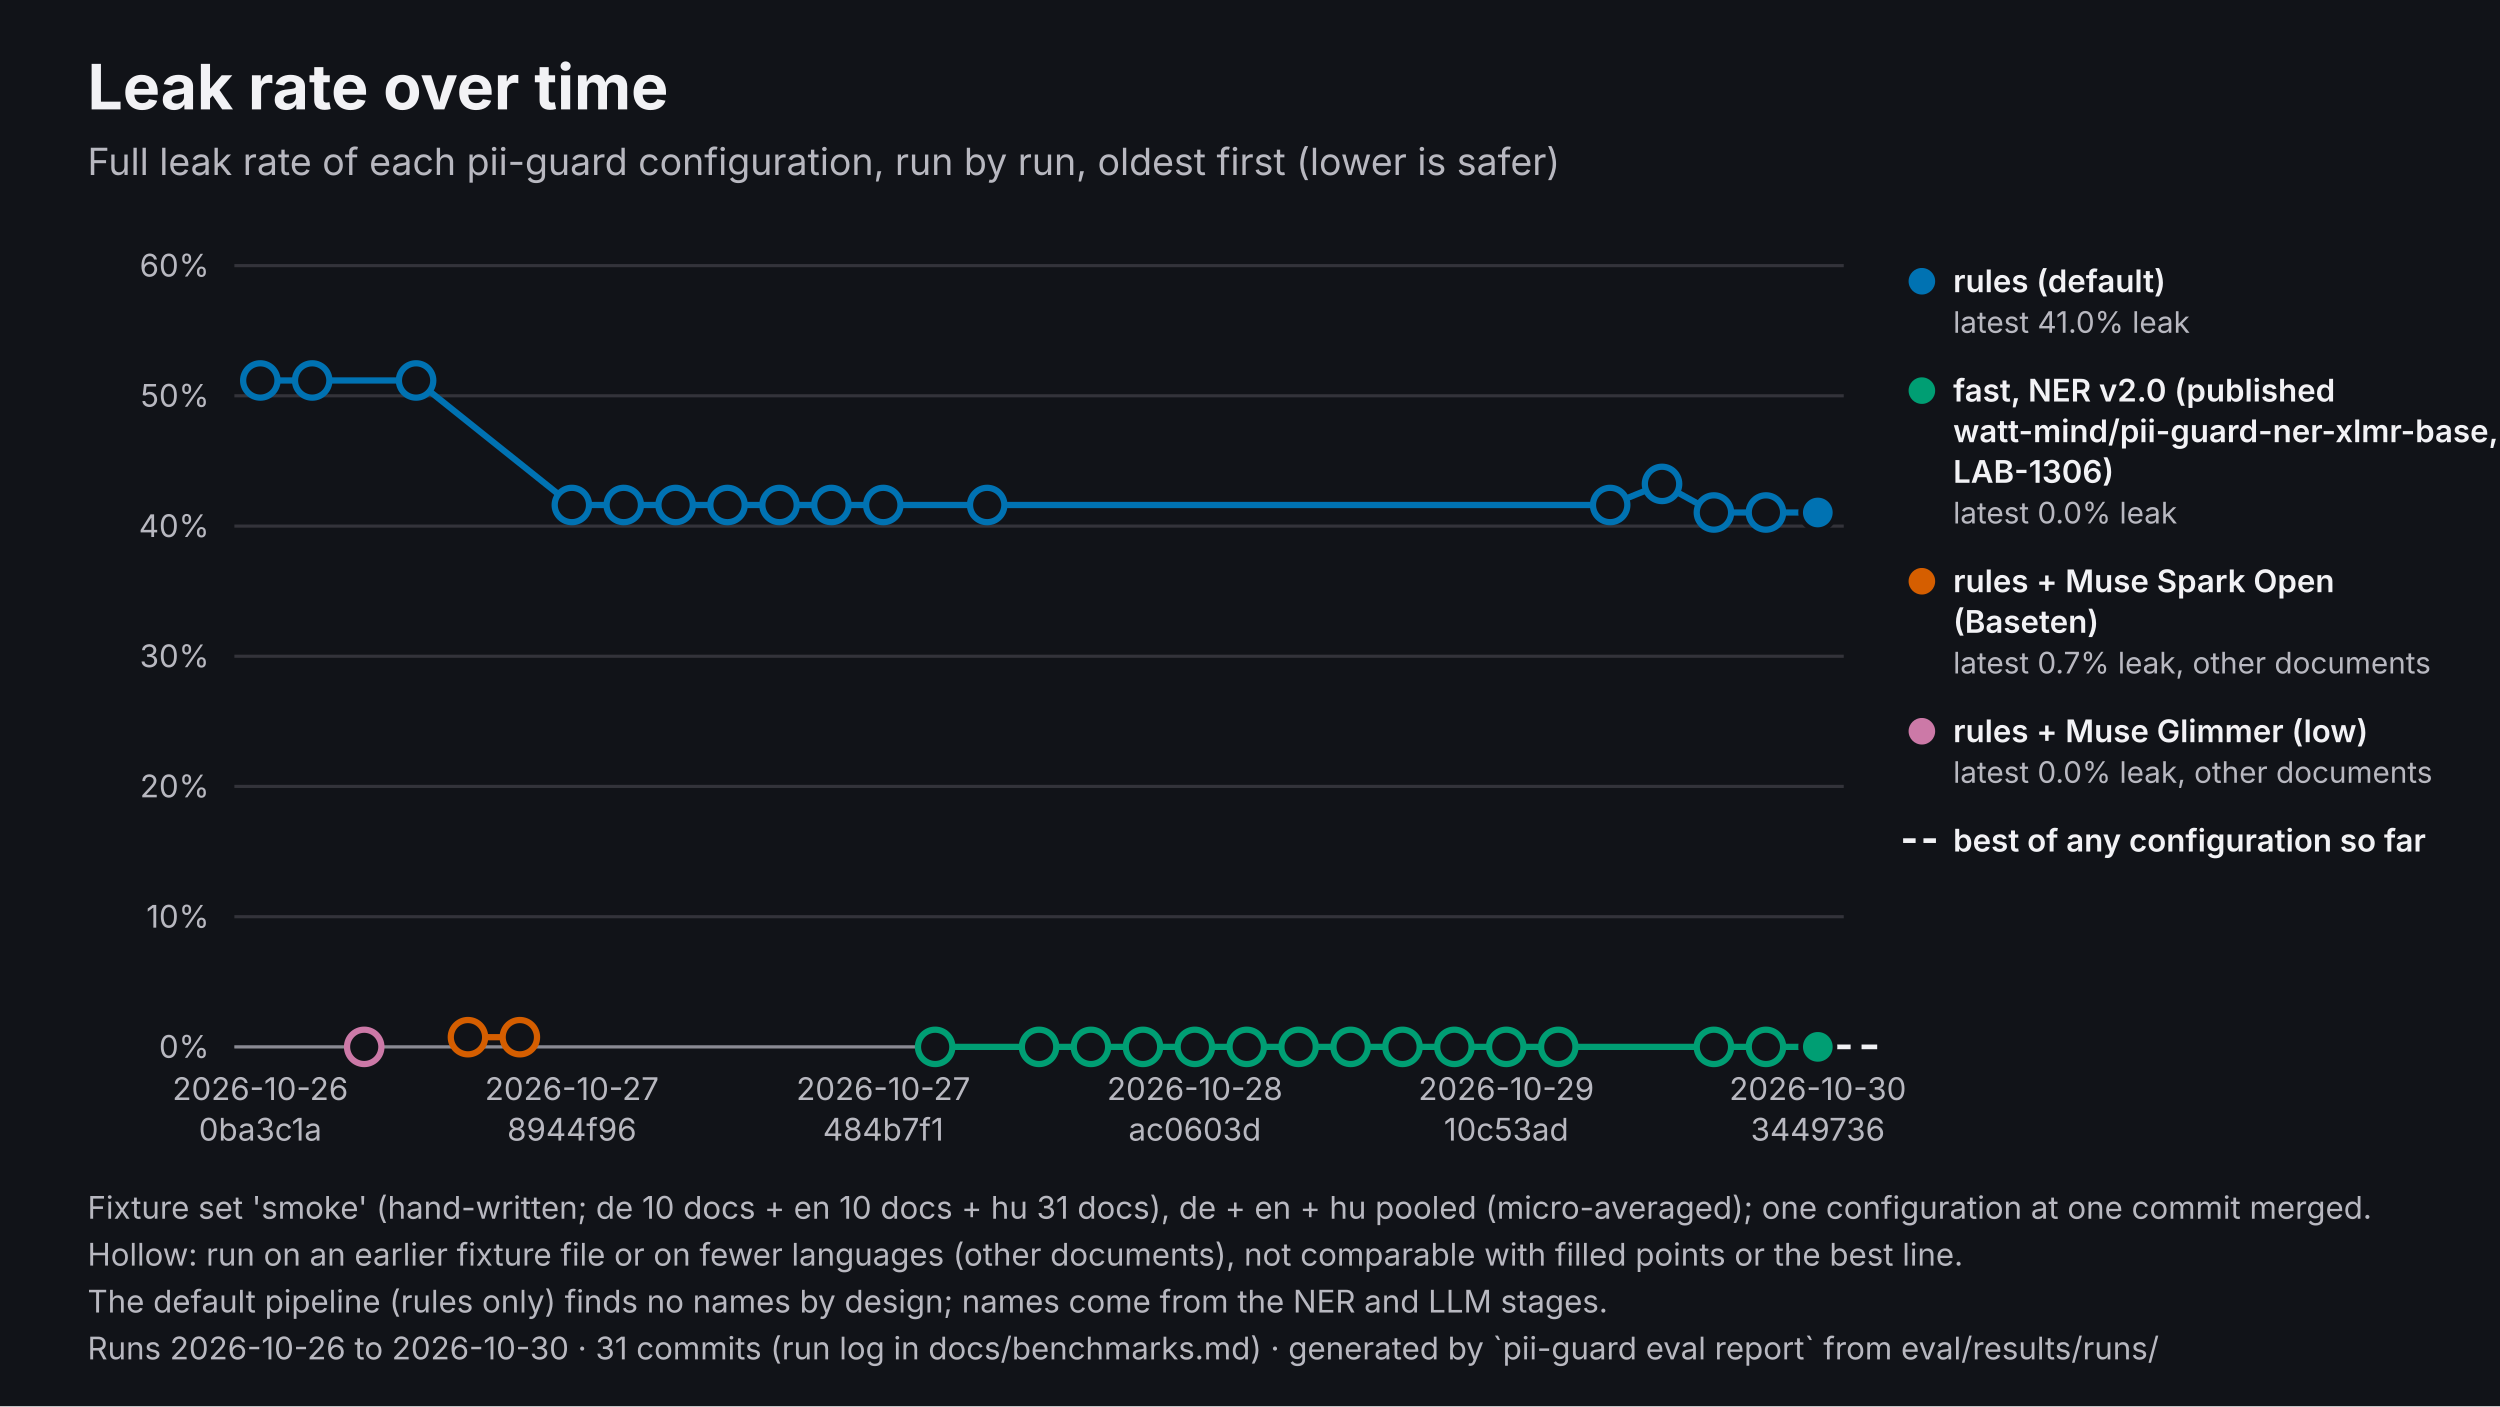
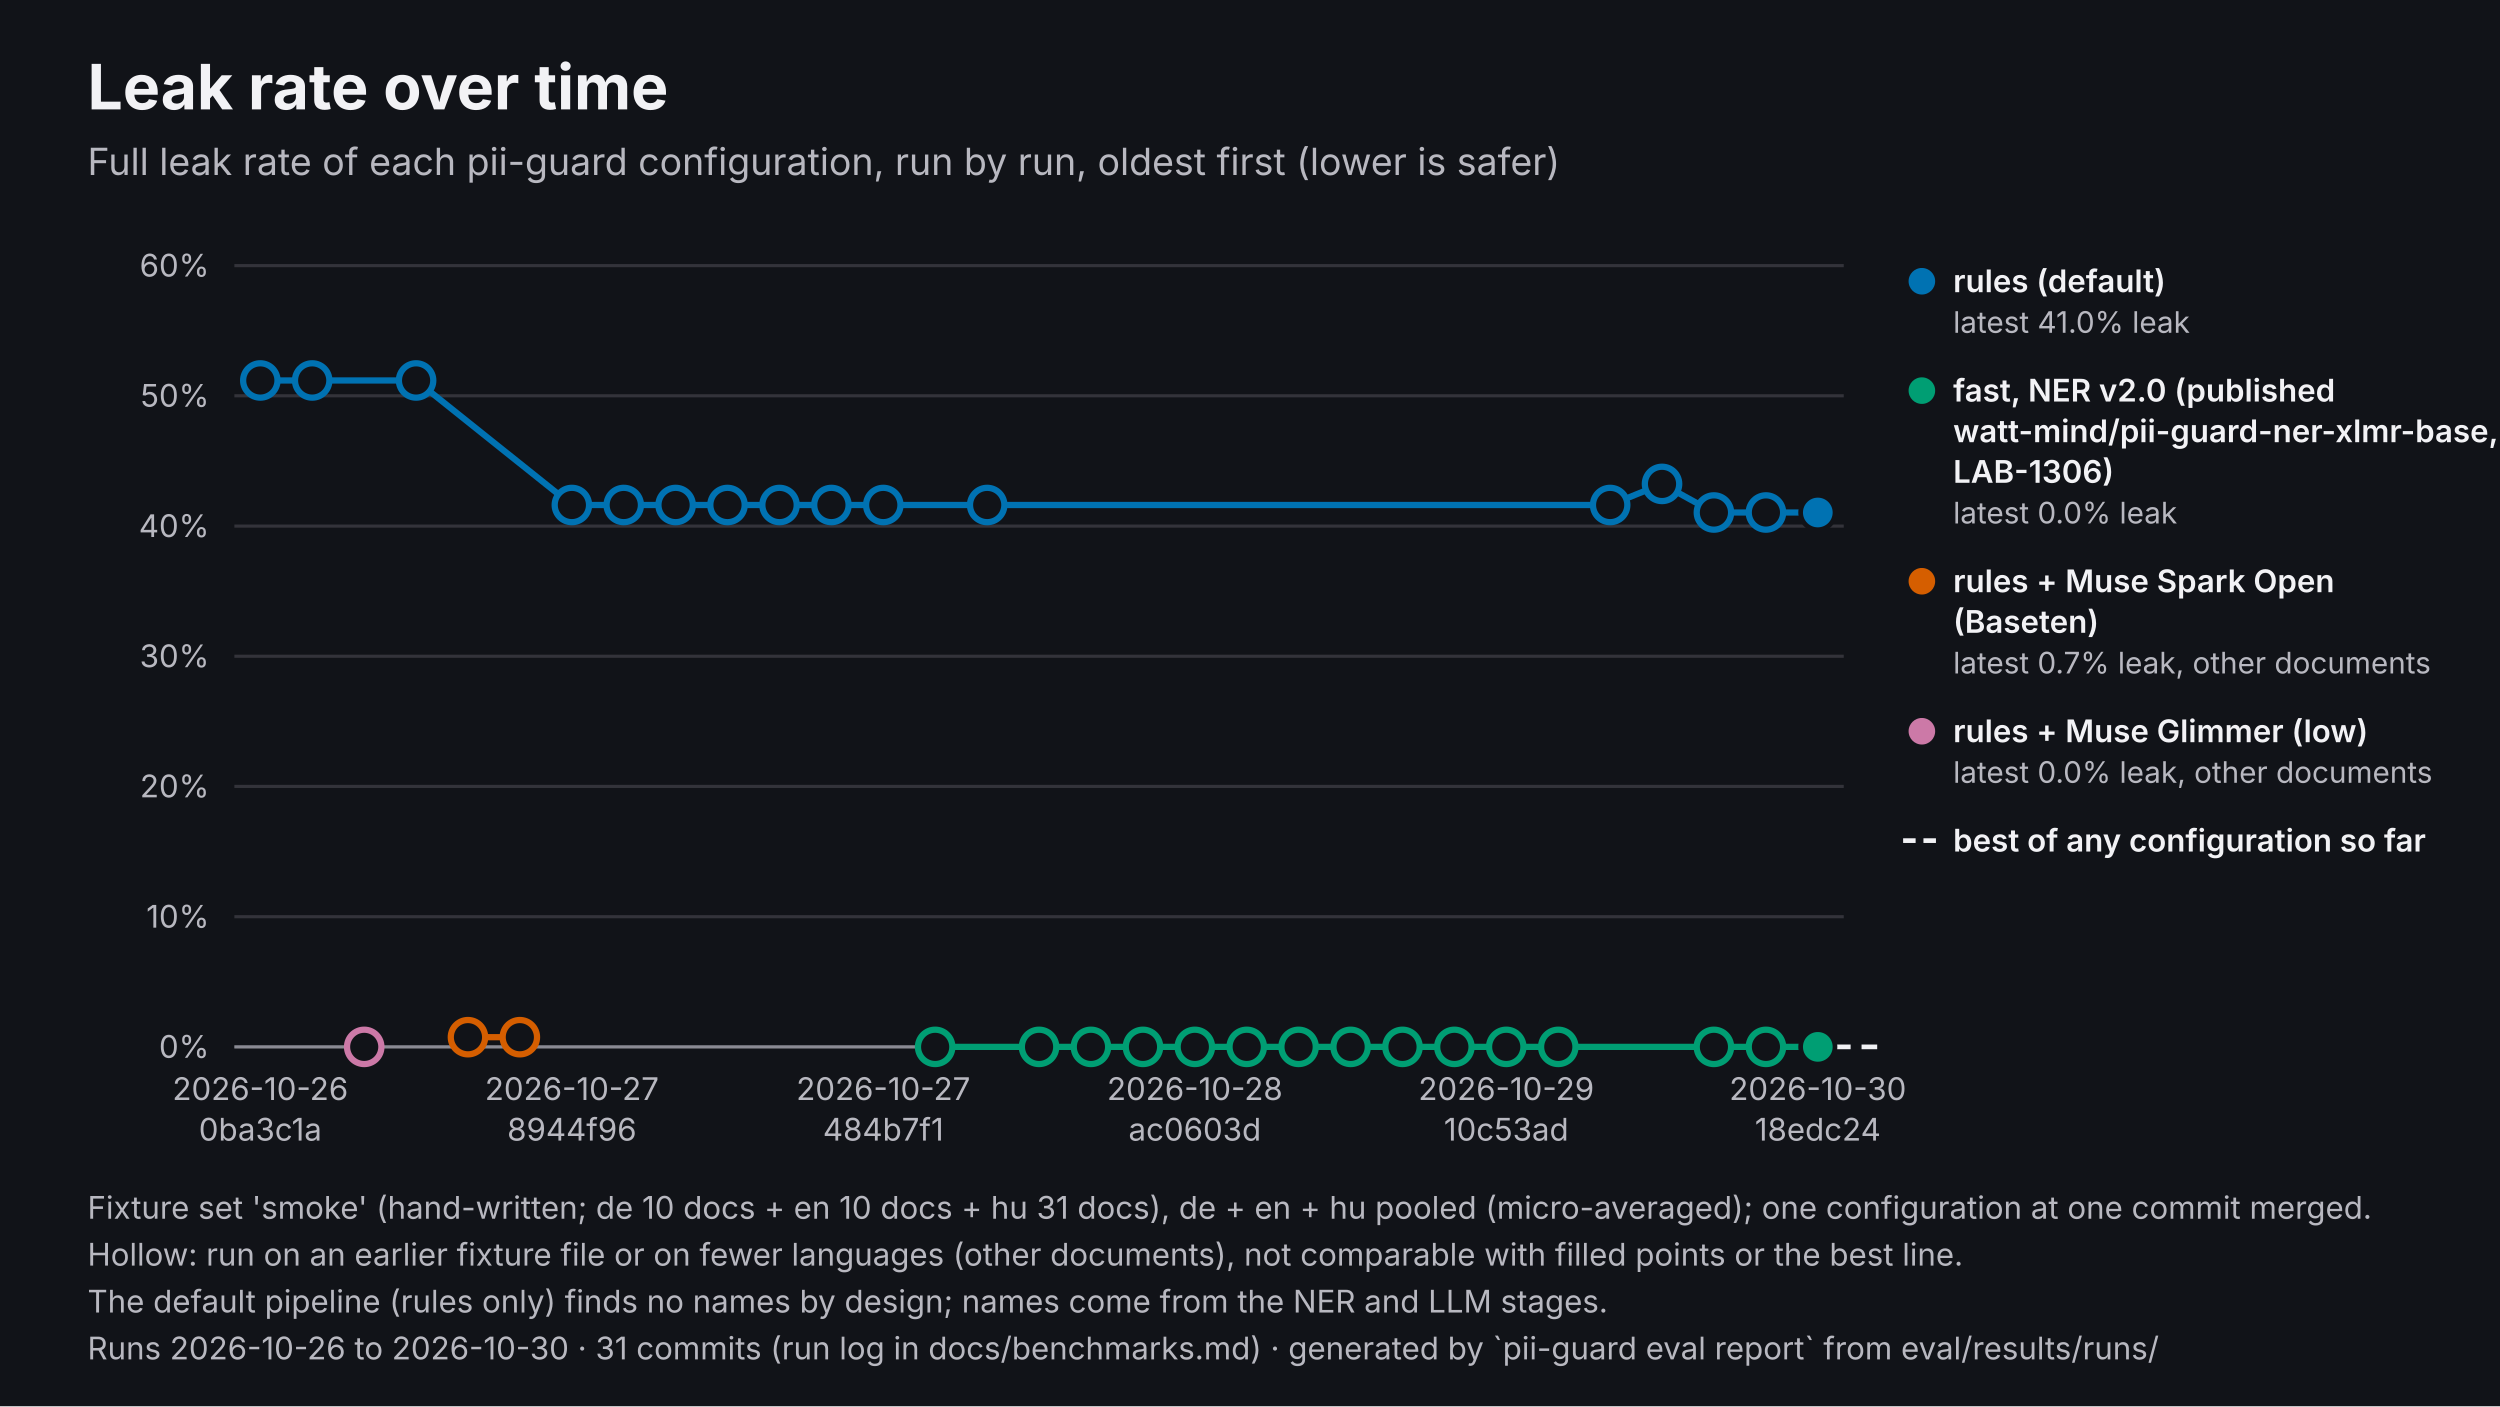
<svg xmlns="http://www.w3.org/2000/svg" viewBox="0 0 1600 900" width="1600" height="900" role="img" aria-labelledby="t d" font-family="Inter, 'Helvetica Neue', Helvetica, Arial, sans-serif">
  <rect width="1600" height="900" fill="#111318" />
  <text x="56" y="70" font-size="40" fill="#F2F2F5" font-weight="700">Leak rate over time</text>
  <text x="56" y="112" font-size="24" fill="#B8B8C0">Full leak rate of each pii-guard configuration, run by run, oldest first (lower is safer)</text>
  <line x1="150" y1="670" x2="1180" y2="670" stroke="#33333A" stroke-width="2" />
  <text x="134" y="677" font-size="20" fill="#B8B8C0" text-anchor="end">0%</text>
  <line x1="150" y1="586.7" x2="1180" y2="586.7" stroke="#33333A" stroke-width="2" />
  <text x="134" y="593.7" font-size="20" fill="#B8B8C0" text-anchor="end">10%</text>
  <line x1="150" y1="503.3" x2="1180" y2="503.3" stroke="#33333A" stroke-width="2" />
  <text x="134" y="510.3" font-size="20" fill="#B8B8C0" text-anchor="end">20%</text>
  <line x1="150" y1="420" x2="1180" y2="420" stroke="#33333A" stroke-width="2" />
  <text x="134" y="427" font-size="20" fill="#B8B8C0" text-anchor="end">30%</text>
  <line x1="150" y1="336.7" x2="1180" y2="336.7" stroke="#33333A" stroke-width="2" />
  <text x="134" y="343.7" font-size="20" fill="#B8B8C0" text-anchor="end">40%</text>
  <line x1="150" y1="253.3" x2="1180" y2="253.3" stroke="#33333A" stroke-width="2" />
  <text x="134" y="260.3" font-size="20" fill="#B8B8C0" text-anchor="end">50%</text>
  <line x1="150" y1="170" x2="1180" y2="170" stroke="#33333A" stroke-width="2" />
  <text x="134" y="177" font-size="20" fill="#B8B8C0" text-anchor="end">60%</text>
  <text x="166.6" y="704" font-size="20" fill="#B8B8C0" text-anchor="middle">2026-10-26</text>
  <text x="166.6" y="730" font-size="20" fill="#B8B8C0" text-anchor="middle">0ba3c1a</text>
  <text x="366" y="704" font-size="20" fill="#B8B8C0" text-anchor="middle">2026-10-27</text>
  <text x="366" y="730" font-size="20" fill="#B8B8C0" text-anchor="middle">8944f96</text>
  <text x="565.3" y="704" font-size="20" fill="#B8B8C0" text-anchor="middle">2026-10-27</text>
  <text x="565.3" y="730" font-size="20" fill="#B8B8C0" text-anchor="middle">484b7f1</text>
  <text x="764.7" y="704" font-size="20" fill="#B8B8C0" text-anchor="middle">2026-10-28</text>
  <text x="764.7" y="730" font-size="20" fill="#B8B8C0" text-anchor="middle">ac0603d</text>
  <text x="964" y="704" font-size="20" fill="#B8B8C0" text-anchor="middle">2026-10-29</text>
  <text x="964" y="730" font-size="20" fill="#B8B8C0" text-anchor="middle">10c53ad</text>
  <text x="1163.4" y="704" font-size="20" fill="#B8B8C0" text-anchor="middle">2026-10-30</text>
-   <text x="1163.4" y="730" font-size="20" fill="#B8B8C0" text-anchor="middle">3449736</text>
+   <text x="1163.4" y="730" font-size="20" fill="#B8B8C0" text-anchor="middle">18edc24</text>
  <line x1="150" y1="670" x2="1180" y2="670" stroke="#8A8A93" stroke-width="2" />
  <path d="M1123.4,670H1203.4" fill="none" stroke="#F2F2F5" stroke-width="3" stroke-dasharray="10 7" />
  <path d="M166.6,243.5L199.8,243.5L266.3,243.5L366,323.2L399.2,323.2L432.4,323.2L465.6,323.2L498.9,323.2L532.1,323.2L565.3,323.2L631.8,323.2L1030.5,323.2L1063.7,309.7L1096.9,328L1130.2,328L1163.4,328" fill="none" stroke="#0072B2" stroke-width="4" />
  <circle cx="166.6" cy="243.5" r="11" fill="#111318" stroke="#0072B2" stroke-width="4" />
  <circle cx="199.8" cy="243.5" r="11" fill="#111318" stroke="#0072B2" stroke-width="4" />
  <circle cx="266.3" cy="243.5" r="11" fill="#111318" stroke="#0072B2" stroke-width="4" />
  <circle cx="366" cy="323.2" r="11" fill="#111318" stroke="#0072B2" stroke-width="4" />
  <circle cx="399.2" cy="323.2" r="11" fill="#111318" stroke="#0072B2" stroke-width="4" />
  <circle cx="432.4" cy="323.2" r="11" fill="#111318" stroke="#0072B2" stroke-width="4" />
  <circle cx="465.6" cy="323.2" r="11" fill="#111318" stroke="#0072B2" stroke-width="4" />
  <circle cx="498.9" cy="323.2" r="11" fill="#111318" stroke="#0072B2" stroke-width="4" />
  <circle cx="532.1" cy="323.2" r="11" fill="#111318" stroke="#0072B2" stroke-width="4" />
  <circle cx="565.3" cy="323.2" r="11" fill="#111318" stroke="#0072B2" stroke-width="4" />
  <circle cx="631.8" cy="323.2" r="11" fill="#111318" stroke="#0072B2" stroke-width="4" />
  <circle cx="1030.5" cy="323.2" r="11" fill="#111318" stroke="#0072B2" stroke-width="4" />
  <circle cx="1063.7" cy="309.7" r="11" fill="#111318" stroke="#0072B2" stroke-width="4" />
  <circle cx="1096.9" cy="328" r="11" fill="#111318" stroke="#0072B2" stroke-width="4" />
  <circle cx="1130.2" cy="328" r="11" fill="#111318" stroke="#0072B2" stroke-width="4" />
  <circle cx="1163.4" cy="328" r="11" fill="#0072B2" stroke="#111318" stroke-width="3" />
  <path d="M598.5,670L665,670L698.2,670L731.5,670L764.7,670L797.9,670L831.1,670L864.4,670L897.6,670L930.8,670L964,670L997.3,670L1096.9,670L1130.2,670L1163.4,670" fill="none" stroke="#009E73" stroke-width="4" />
  <circle cx="598.5" cy="670" r="11" fill="#111318" stroke="#009E73" stroke-width="4" />
  <circle cx="665" cy="670" r="11" fill="#111318" stroke="#009E73" stroke-width="4" />
  <circle cx="698.2" cy="670" r="11" fill="#111318" stroke="#009E73" stroke-width="4" />
  <circle cx="731.5" cy="670" r="11" fill="#111318" stroke="#009E73" stroke-width="4" />
  <circle cx="764.7" cy="670" r="11" fill="#111318" stroke="#009E73" stroke-width="4" />
  <circle cx="797.9" cy="670" r="11" fill="#111318" stroke="#009E73" stroke-width="4" />
  <circle cx="831.1" cy="670" r="11" fill="#111318" stroke="#009E73" stroke-width="4" />
  <circle cx="864.4" cy="670" r="11" fill="#111318" stroke="#009E73" stroke-width="4" />
  <circle cx="897.6" cy="670" r="11" fill="#111318" stroke="#009E73" stroke-width="4" />
  <circle cx="930.8" cy="670" r="11" fill="#111318" stroke="#009E73" stroke-width="4" />
  <circle cx="964" cy="670" r="11" fill="#111318" stroke="#009E73" stroke-width="4" />
  <circle cx="997.3" cy="670" r="11" fill="#111318" stroke="#009E73" stroke-width="4" />
  <circle cx="1096.9" cy="670" r="11" fill="#111318" stroke="#009E73" stroke-width="4" />
  <circle cx="1130.2" cy="670" r="11" fill="#111318" stroke="#009E73" stroke-width="4" />
  <circle cx="1163.4" cy="670" r="11" fill="#009E73" stroke="#111318" stroke-width="3" />
  <path d="M299.5,663.8L332.7,663.8" fill="none" stroke="#D55E00" stroke-width="4" />
  <circle cx="299.5" cy="663.8" r="11" fill="#111318" stroke="#D55E00" stroke-width="4" />
  <circle cx="332.7" cy="663.8" r="11" fill="#111318" stroke="#D55E00" stroke-width="4" />
  <circle cx="233.1" cy="670" r="11" fill="#111318" stroke="#CC79A7" stroke-width="4" />
  <circle cx="1230" cy="180" r="10" fill="#0072B2" stroke="#111318" stroke-width="3" />
  <text x="1250" y="187" font-size="20" fill="#F2F2F5" font-weight="600">rules (default)</text>
  <text x="1250" y="213" font-size="19" fill="#B8B8C0">latest 41.0% leak</text>
  <circle cx="1230" cy="250" r="10" fill="#009E73" stroke="#111318" stroke-width="3" />
  <text x="1250" y="257" font-size="20" fill="#F2F2F5" font-weight="600">fast, NER v2.0 (published</text>
  <text x="1250" y="283" font-size="20" fill="#F2F2F5" font-weight="600">watt-mind/pii-guard-ner-xlmr-base,</text>
  <text x="1250" y="309" font-size="20" fill="#F2F2F5" font-weight="600">LAB-1306)</text>
  <text x="1250" y="335" font-size="19" fill="#B8B8C0">latest 0.0% leak</text>
  <circle cx="1230" cy="372" r="10" fill="#D55E00" stroke="#111318" stroke-width="3" />
  <text x="1250" y="379" font-size="20" fill="#F2F2F5" font-weight="600">rules + Muse Spark Open</text>
  <text x="1250" y="405" font-size="20" fill="#F2F2F5" font-weight="600">(Baseten)</text>
  <text x="1250" y="431" font-size="19" fill="#B8B8C0">latest 0.7% leak, other documents</text>
  <circle cx="1230" cy="468" r="10" fill="#CC79A7" stroke="#111318" stroke-width="3" />
  <text x="1250" y="475" font-size="20" fill="#F2F2F5" font-weight="600">rules + Muse Glimmer (low)</text>
  <text x="1250" y="501" font-size="19" fill="#B8B8C0">latest 0.0% leak, other documents</text>
  <line x1="1218" y1="538" x2="1242" y2="538" stroke="#F2F2F5" stroke-width="3" stroke-dasharray="8 5" />
  <text x="1250" y="545" font-size="20" fill="#F2F2F5" font-weight="600">best of any configuration so far</text>
  <text x="56" y="780" font-size="20" fill="#B8B8C0">Fixture set 'smoke' (hand-written; de 10 docs + en 10 docs + hu 31 docs), de + en + hu pooled (micro-averaged); one configuration at one commit merged.</text>
  <text x="56" y="810" font-size="20" fill="#B8B8C0">Hollow: run on an earlier fixture file or on fewer languages (other documents), not comparable with filled points or the best line.</text>
  <text x="56" y="840" font-size="20" fill="#B8B8C0">The default pipeline (rules only) finds no names by design; names come from the NER and LLM stages.</text>
  <text x="56" y="870" font-size="20" fill="#B8B8C0">Runs 2026-10-26 to 2026-10-30 · 31 commits (run log in docs/benchmarks.md) · generated by `pii-guard eval report` from eval/results/runs/</text>
</svg>
